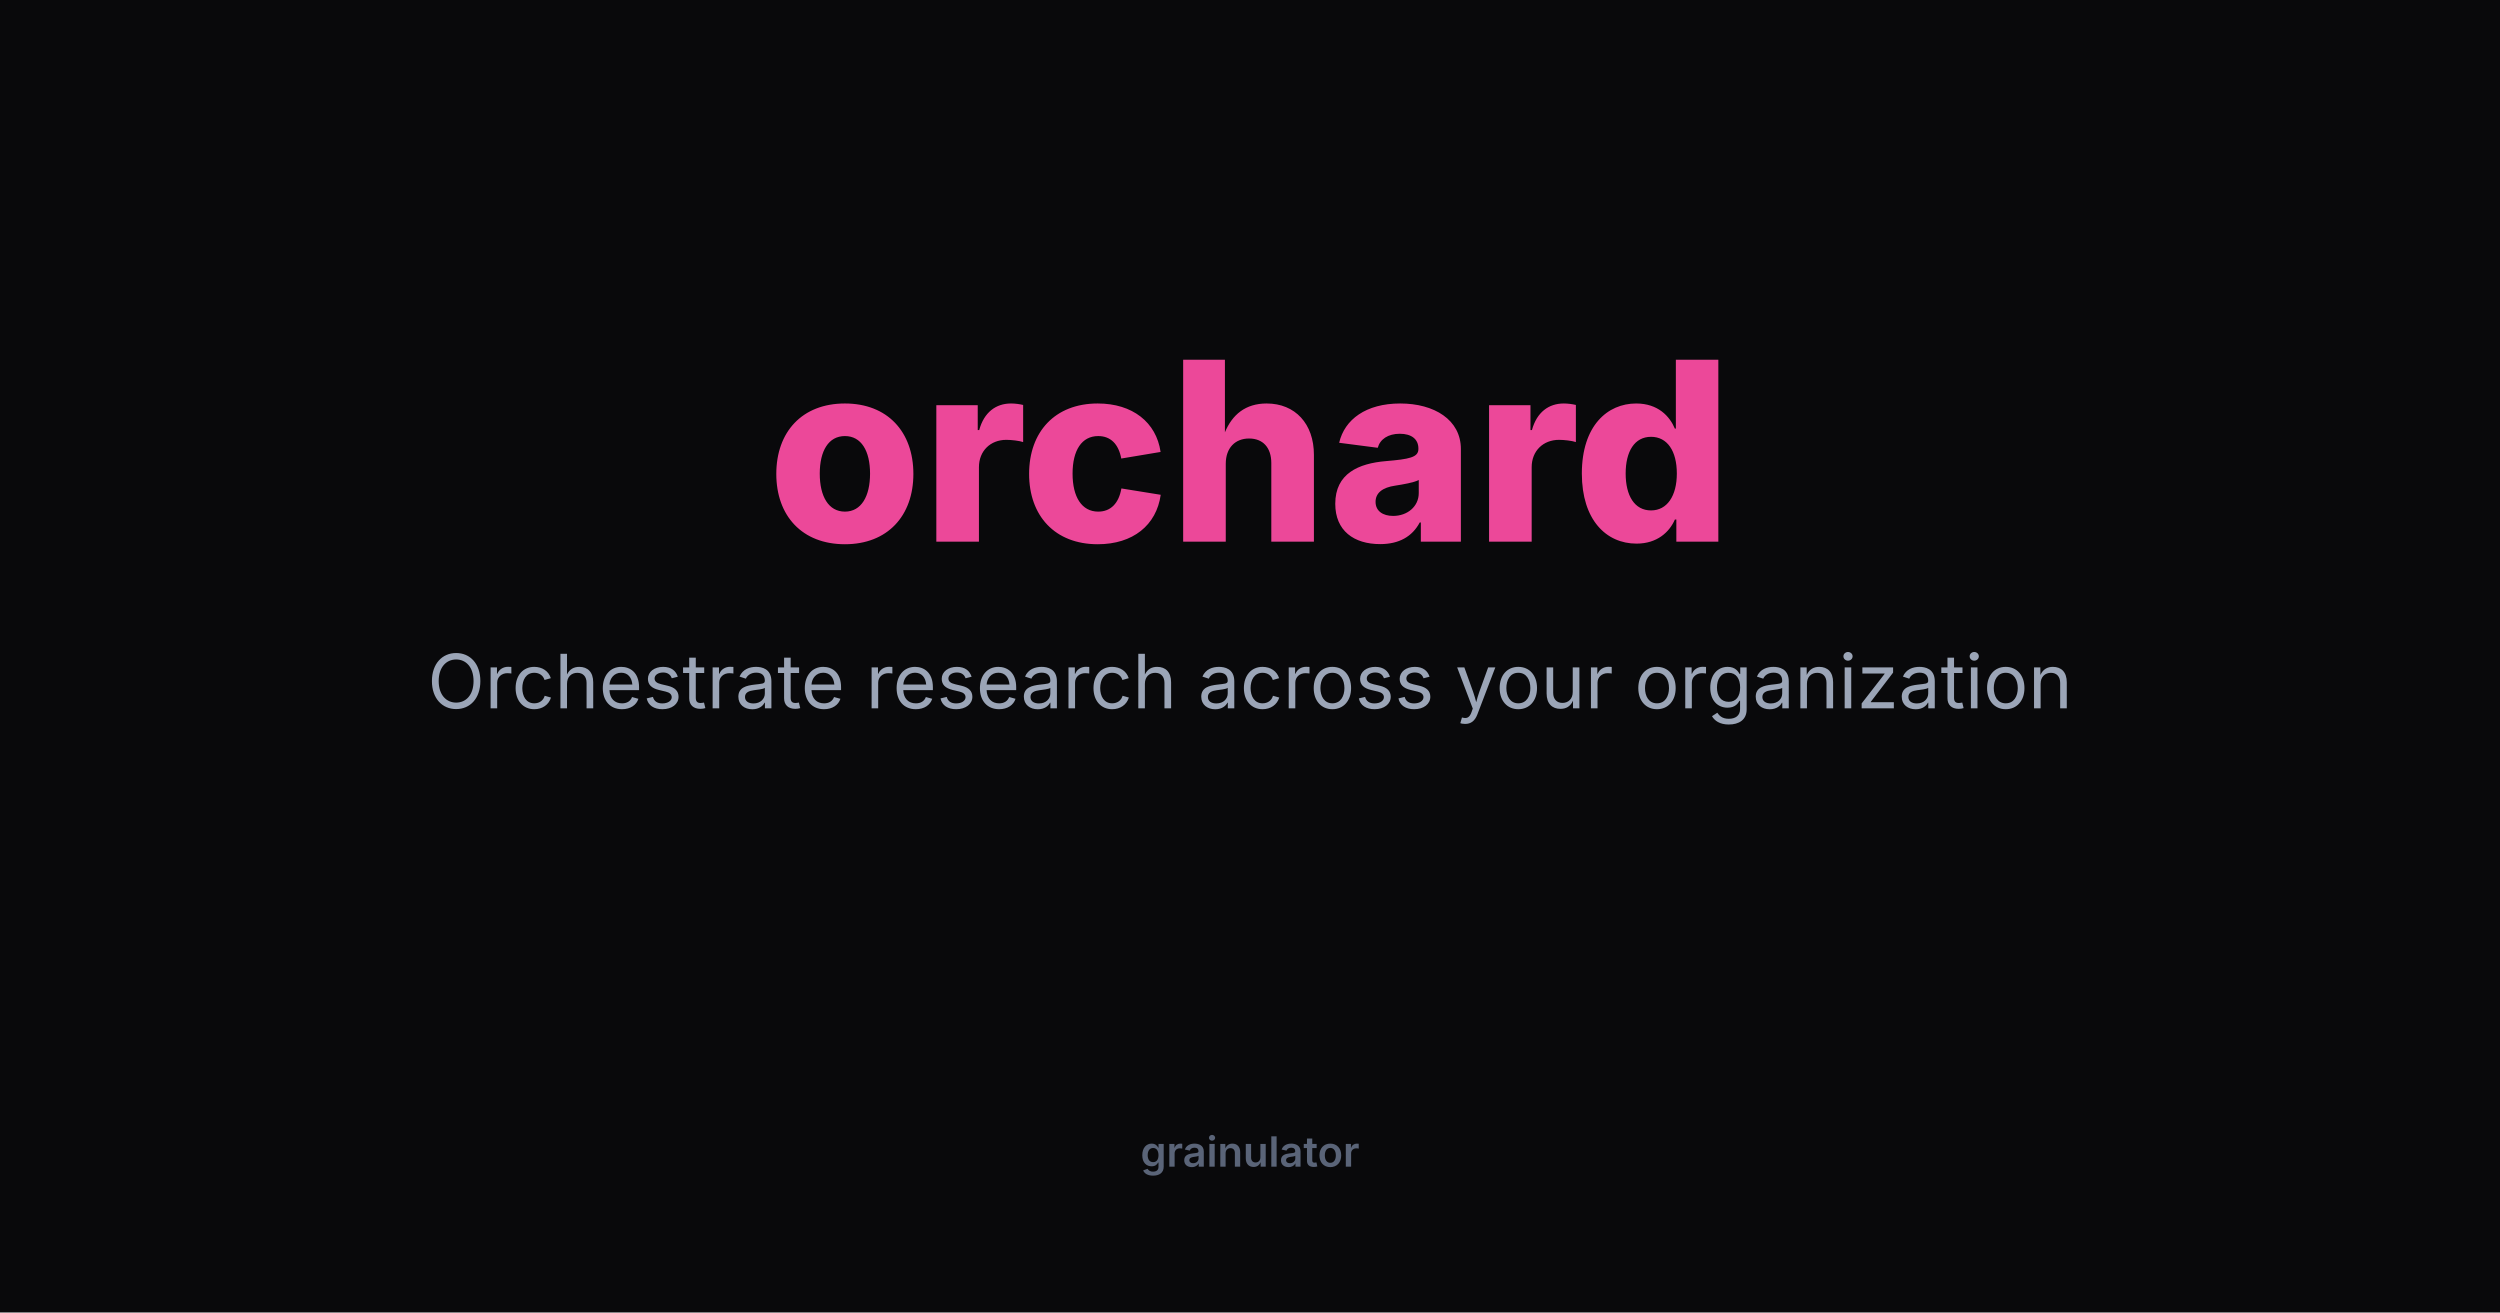
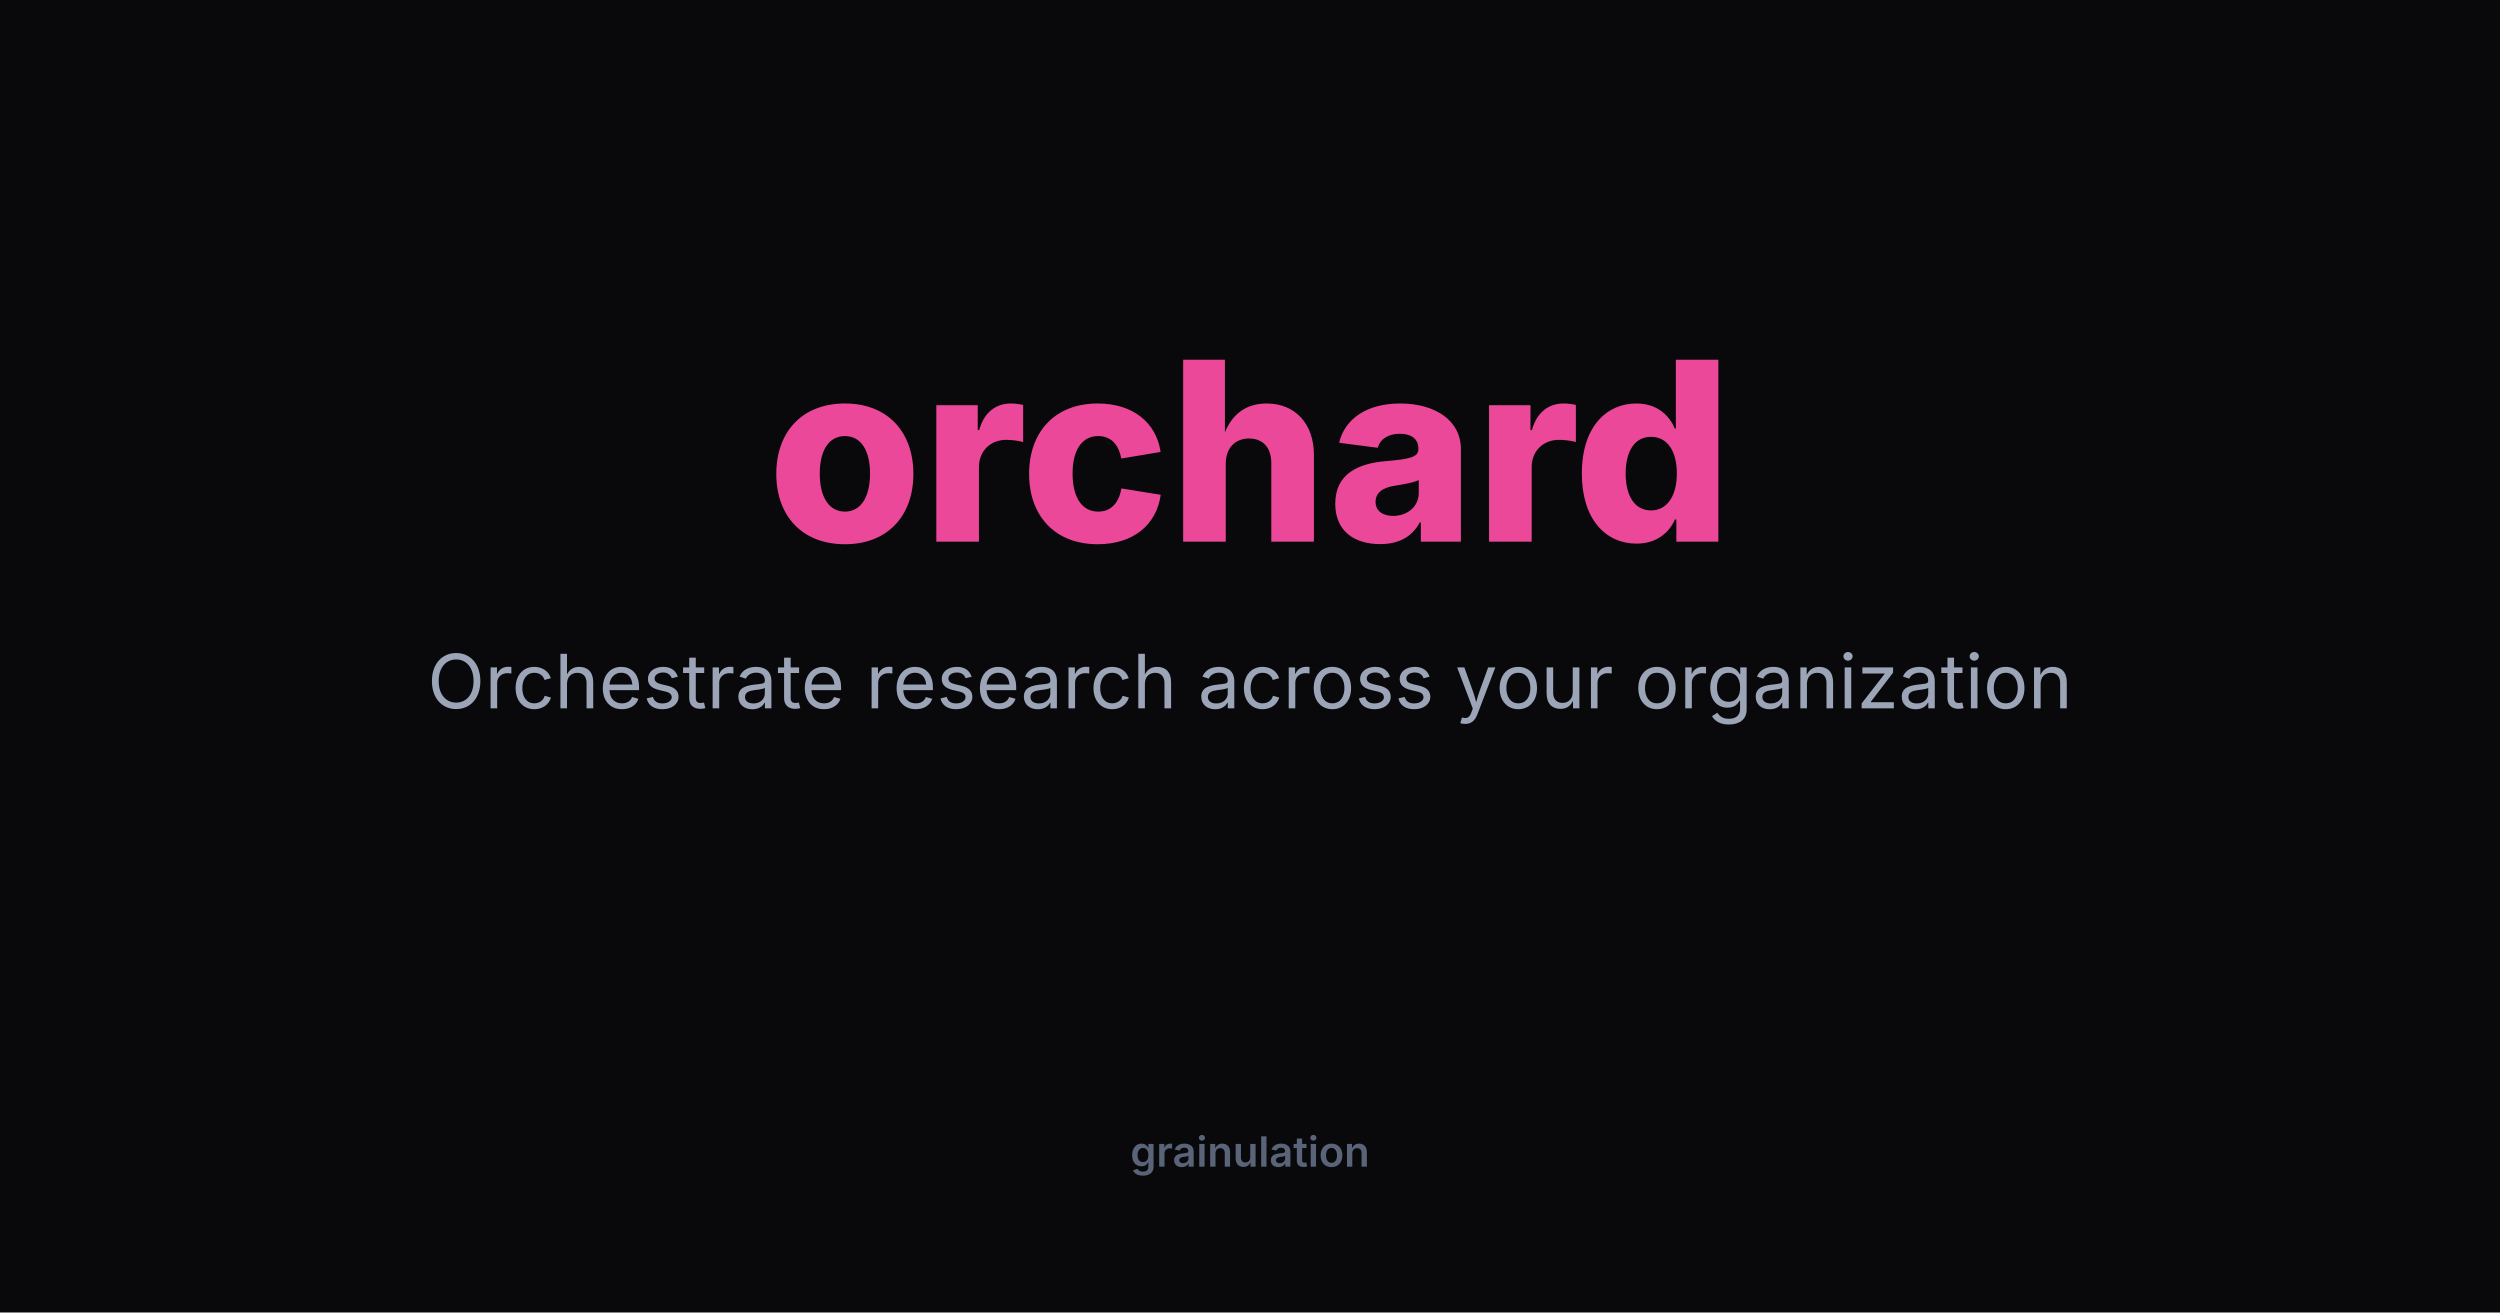
<svg xmlns="http://www.w3.org/2000/svg" width="1200" height="630">
  <rect width="1200" height="630" fill="#09090b" />
  <text x="600" y="260" text-anchor="middle" font-family="-apple-system,BlinkMacSystemFont,'Segoe UI',system-ui,sans-serif" font-weight="800" font-size="120" fill="#ec4899">orchard</text>
  <text x="600" y="340" text-anchor="middle" font-family="-apple-system,BlinkMacSystemFont,'Segoe UI',system-ui,sans-serif" font-weight="400" font-size="36" fill="#9ba5b7">Orchestrate research across your organization</text>
-   <text x="600" y="560" text-anchor="middle" font-family="-apple-system,BlinkMacSystemFont,'Segoe UI',system-ui,sans-serif" font-weight="600" font-size="20" fill="#5a6478">grainulator</text>
+   <text x="600" y="560" text-anchor="middle" font-family="-apple-system,BlinkMacSystemFont,'Segoe UI',system-ui,sans-serif" font-weight="600" font-size="20" fill="#5a6478">grainulation</text>
</svg>
